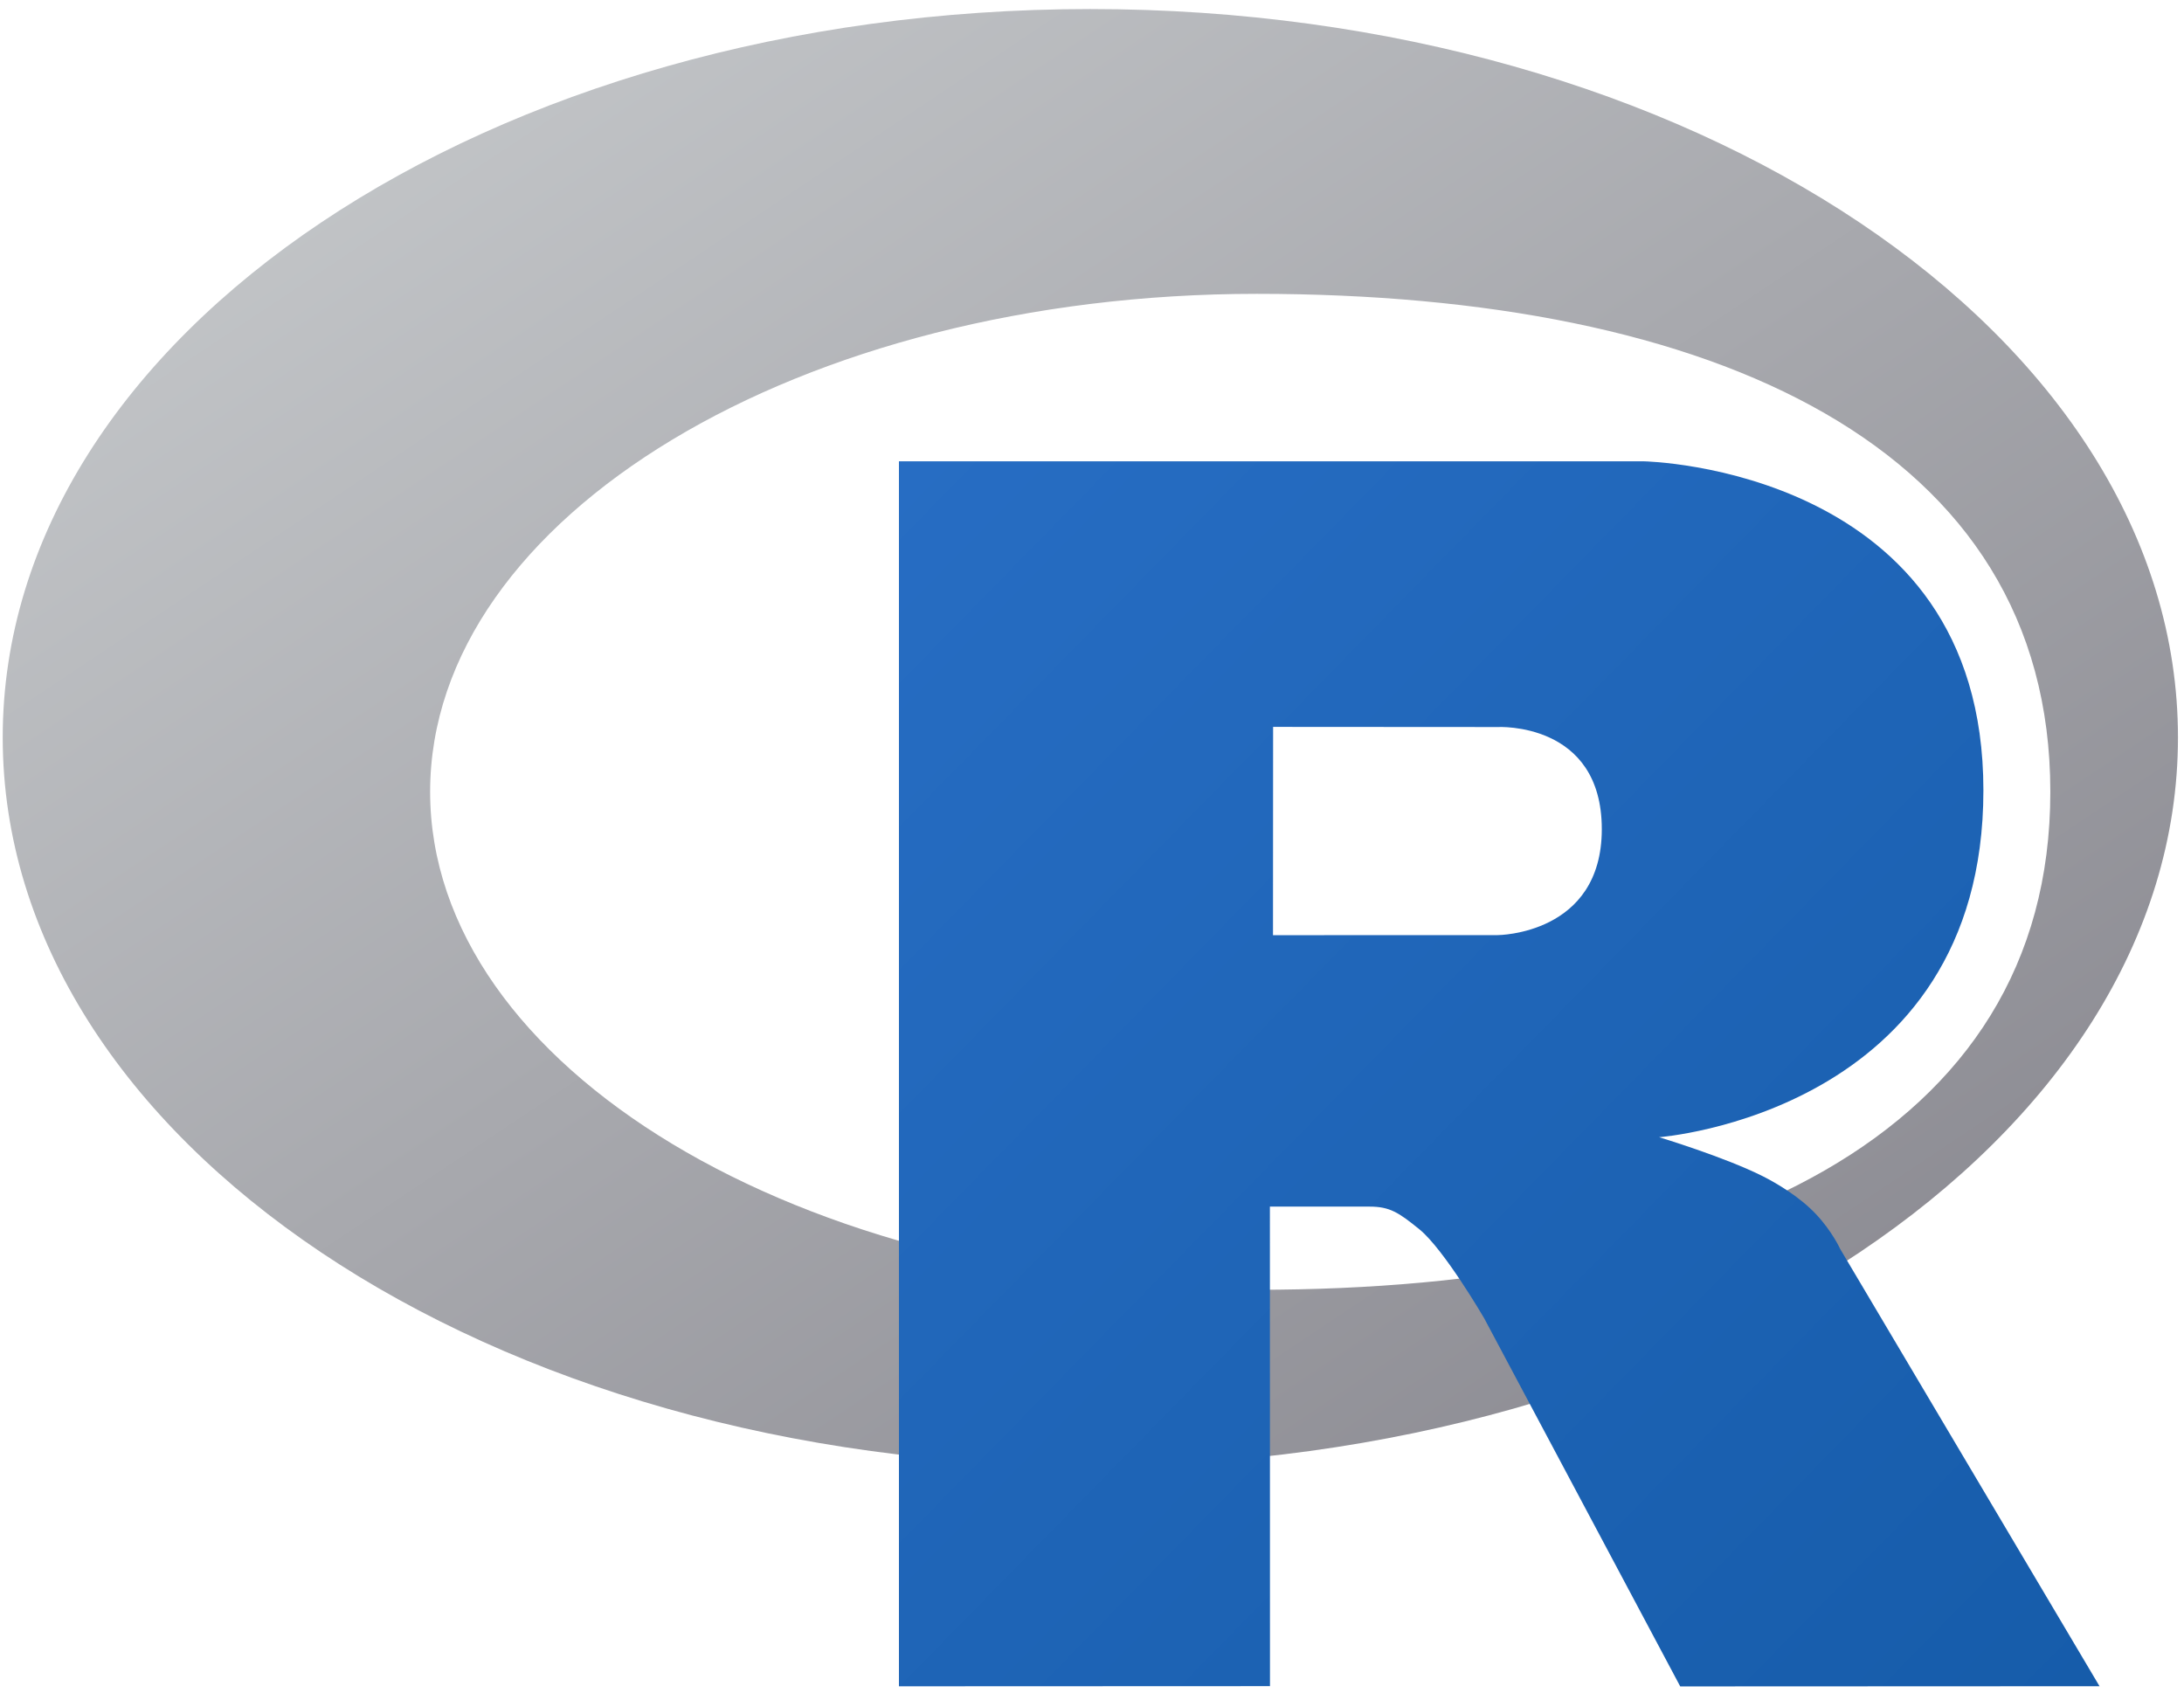
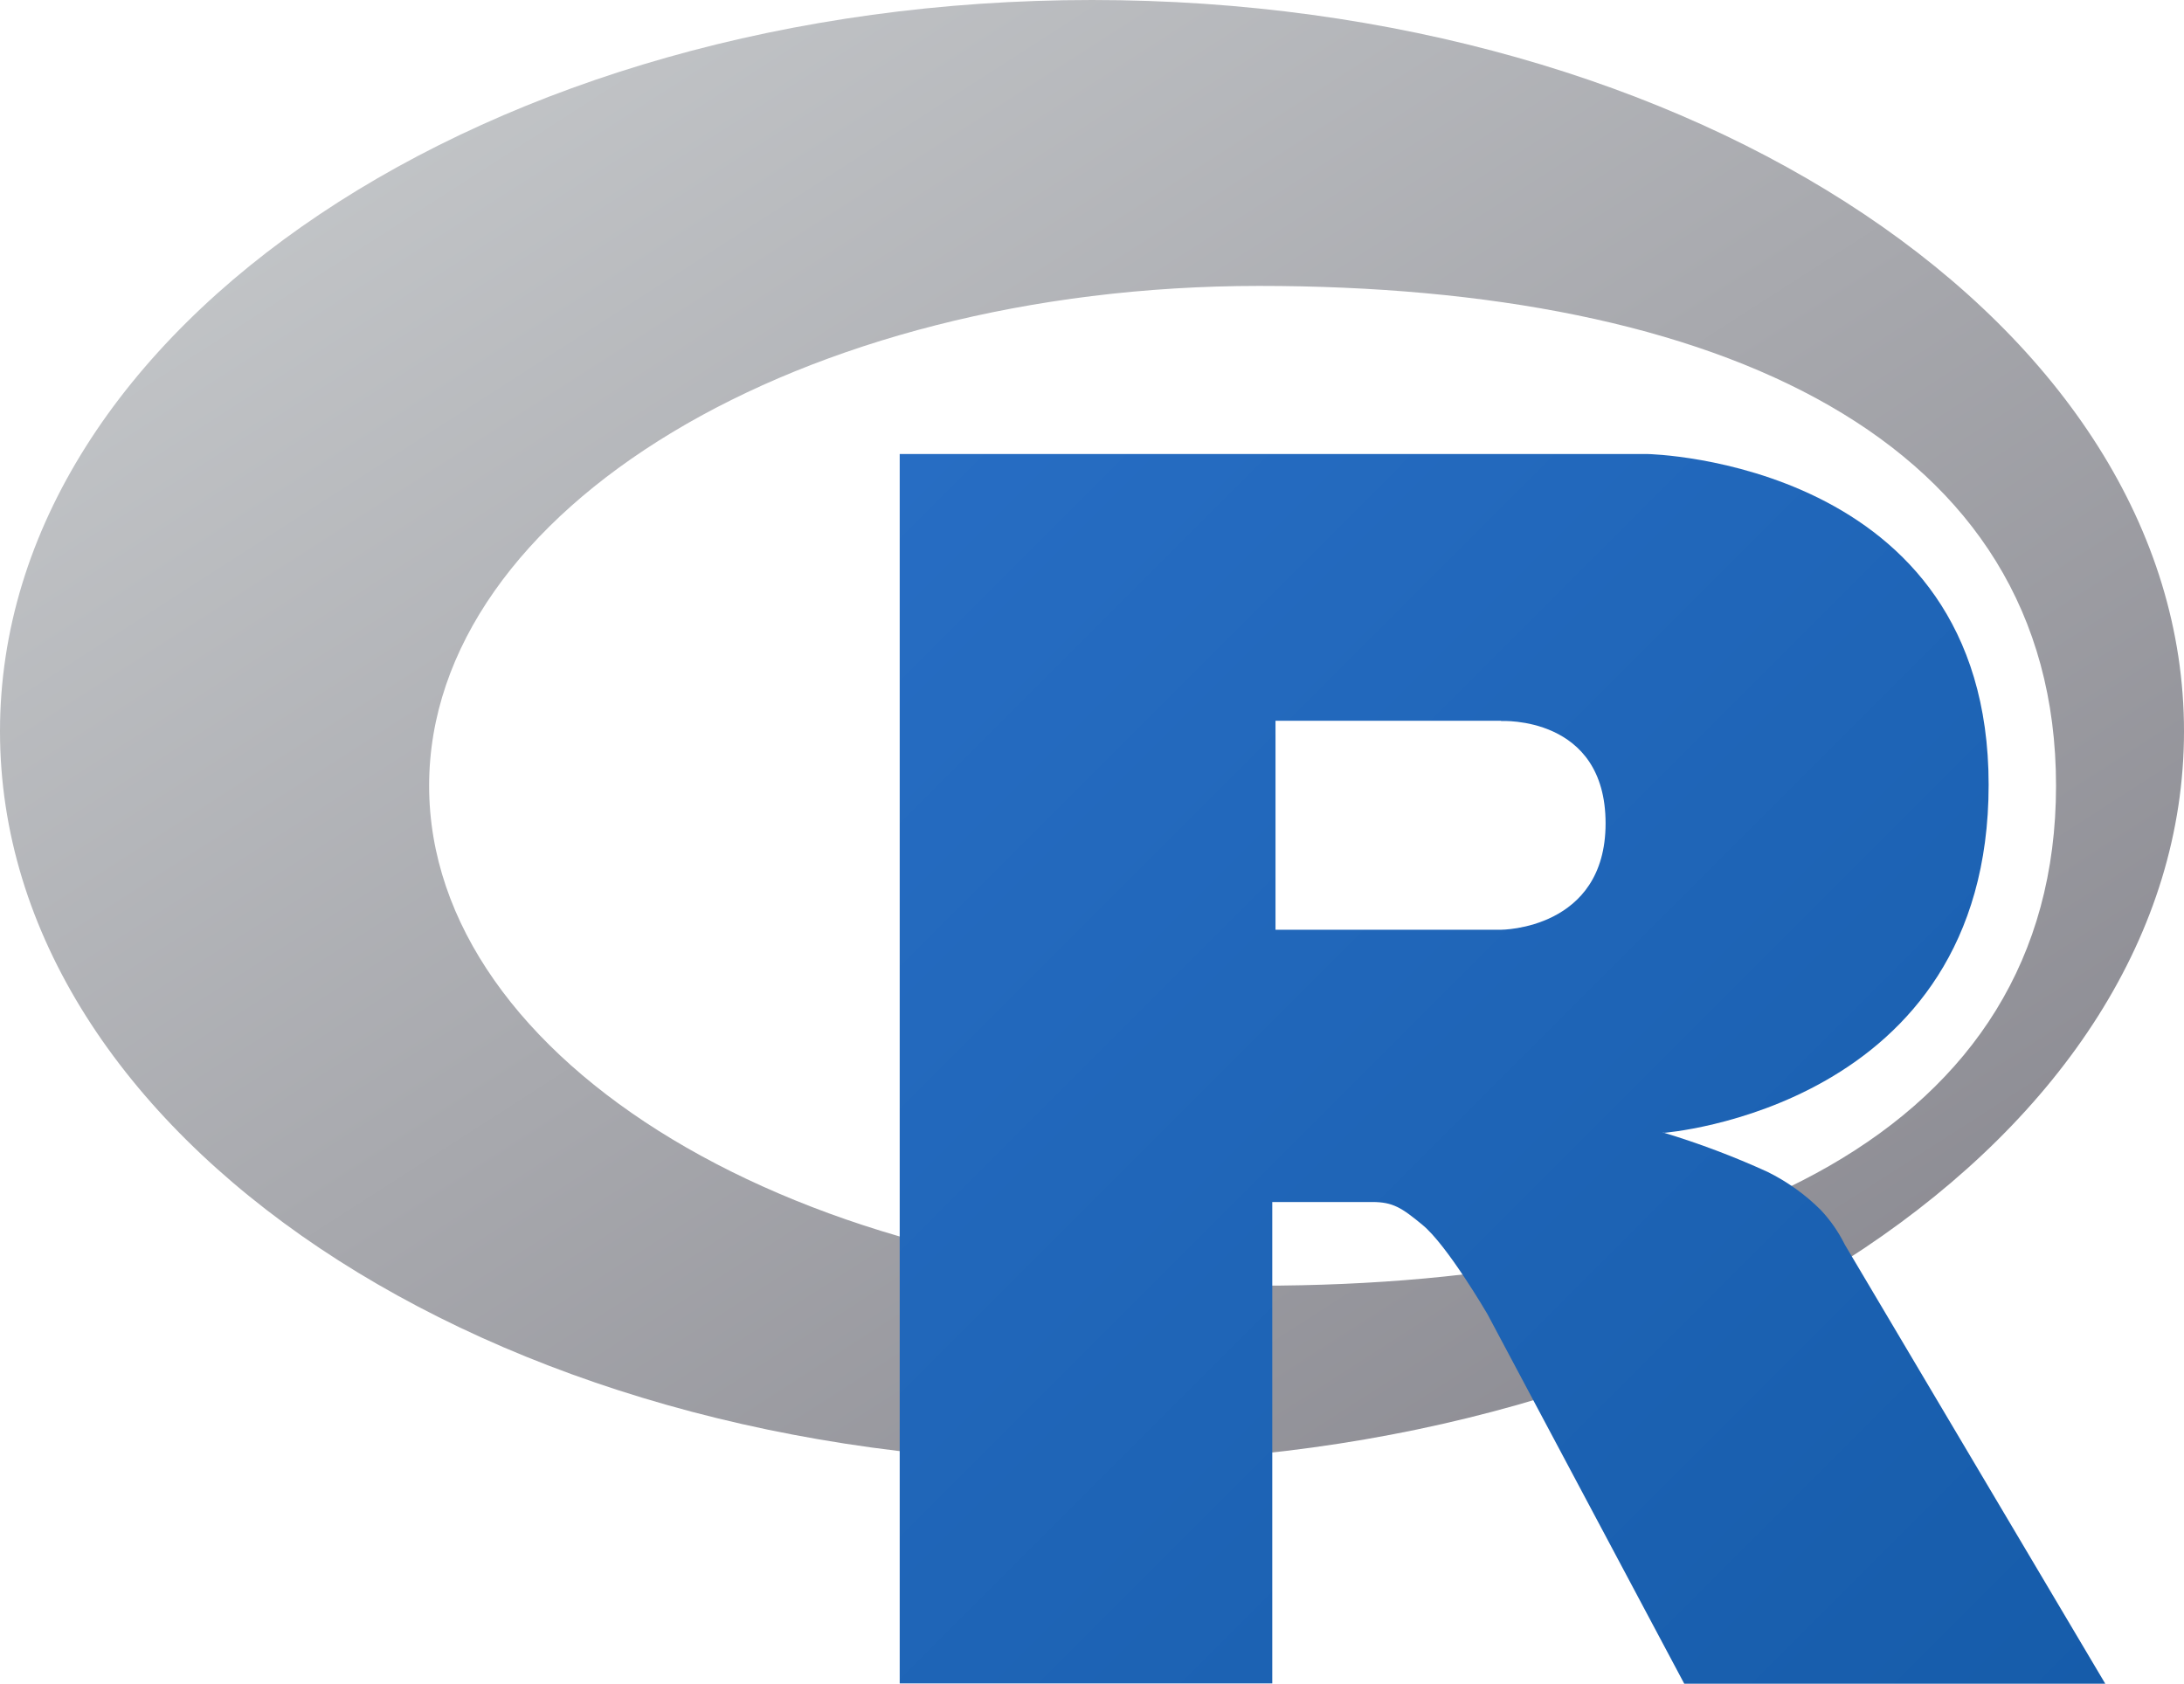
- <svg xmlns="http://www.w3.org/2000/svg" preserveAspectRatio="xMidYMid" viewBox="0 0 724 561">
+ <svg xmlns="http://www.w3.org/2000/svg" viewBox="0 0 256 197.41">
  <defs>
-     <linearGradient id="b" y2="1">
-       <stop stop-color="#cbced0" offset="0" />
-       <stop stop-color="#84838b" offset="1" />
+     <style>.cls-1,.cls-2{fill-rule:evenodd;}.cls-1{fill:url(#linear-gradient);}.cls-2{fill:url(#linear-gradient-2);}</style>
+     <linearGradient id="linear-gradient" x1="1" y1="227.65" x2="1.35" y2="227.3" gradientTransform="matrix(721.1, 0, 0, -482.94, -719.2, 109942.4)" gradientUnits="userSpaceOnUse">
+       <stop offset="0" stop-color="#cbced0" />
+       <stop offset="1" stop-color="#84838b" />
    </linearGradient>
-     <linearGradient id="a" y2="1">
-       <stop stop-color="#276dc3" offset="0" />
-       <stop stop-color="#165caa" offset="1" />
+     <linearGradient id="linear-gradient-2" x1="0.49" y1="227.86" x2="0.85" y2="227.5" gradientTransform="matrix(398, 0, 0, -406.13, -99, 92601.87)" gradientUnits="userSpaceOnUse">
+       <stop offset="0" stop-color="#276dc3" />
+       <stop offset="1" stop-color="#165caa" />
    </linearGradient>
  </defs>
-   <path d="m361.45 485.94c-199.12 0-360.55-108.11-360.55-241.47 0-133.36 161.42-241.47 360.55-241.47 199.12 0 360.55 108.11 360.55 241.47 0 133.36-161.42 241.47-360.55 241.47zm55.188-388.53c-151.35 0-274.05 73.908-274.05 165.08s122.7 165.08 274.05 165.08c151.35 0 263.05-50.529 263.05-165.08 0-114.51-111.7-165.08-263.05-165.08z" fill="url(#b)" fill-rule="evenodd" />
-   <path d="m550 377s21.822 6.585 34.5 13c4.399 2.226 12.01 6.668 17.5 12.5 5.378 5.712 8 11.5 8 11.5l86 145-139 0.062-65-122.06s-13.31-22.869-21.5-29.5c-6.832-5.531-9.745-7.5-16.5-7.5h-33.026l0.026 158.97-123 0.052v-406.09h247s112.5 2.029 112.5 109.06-107.5 115-107.5 115zm-53.5-135.98l-74.463-0.048-0.037 69.05 74.5-0.024s34.5-0.107 34.5-35.125c0-35.722-34.5-33.853-34.5-33.853z" fill="url(#a)" fill-rule="evenodd" />
+   <g id="Layer_2" data-name="Layer 2">
+     <g id="Layer_1-2" data-name="Layer 1">
+       <path class="cls-1" d="M128,171.45c-70.69,0-128-38.38-128-85.72S57.31,0,128,0,256,38.38,256,85.73,198.69,171.45,128,171.45ZM147.59,33.52c-53.73,0-97.29,26.24-97.29,58.6s43.56,58.61,97.29,58.61S241,132.79,241,92.12s-39.66-58.6-93.39-58.6Z" />
+       <path class="cls-2" d="M194.94,132.77a96.83,96.83,0,0,1,12.25,4.62,23.75,23.75,0,0,1,6.21,4.44,16.81,16.81,0,0,1,2.84,4.08l30.53,51.48-49.35,0-23.07-43.33s-4.73-8.12-7.64-10.48c-2.42-2-3.46-2.66-5.85-2.66H149.13v56.44l-43.67,0V53.23h87.69S233.1,54,233.1,92s-38.16,40.82-38.16,40.82Zm-19-48.27-26.43,0V109h26.44s12.25,0,12.25-12.47c0-12.68-12.25-12-12.25-12Z" />
+     </g>
+   </g>
</svg>
